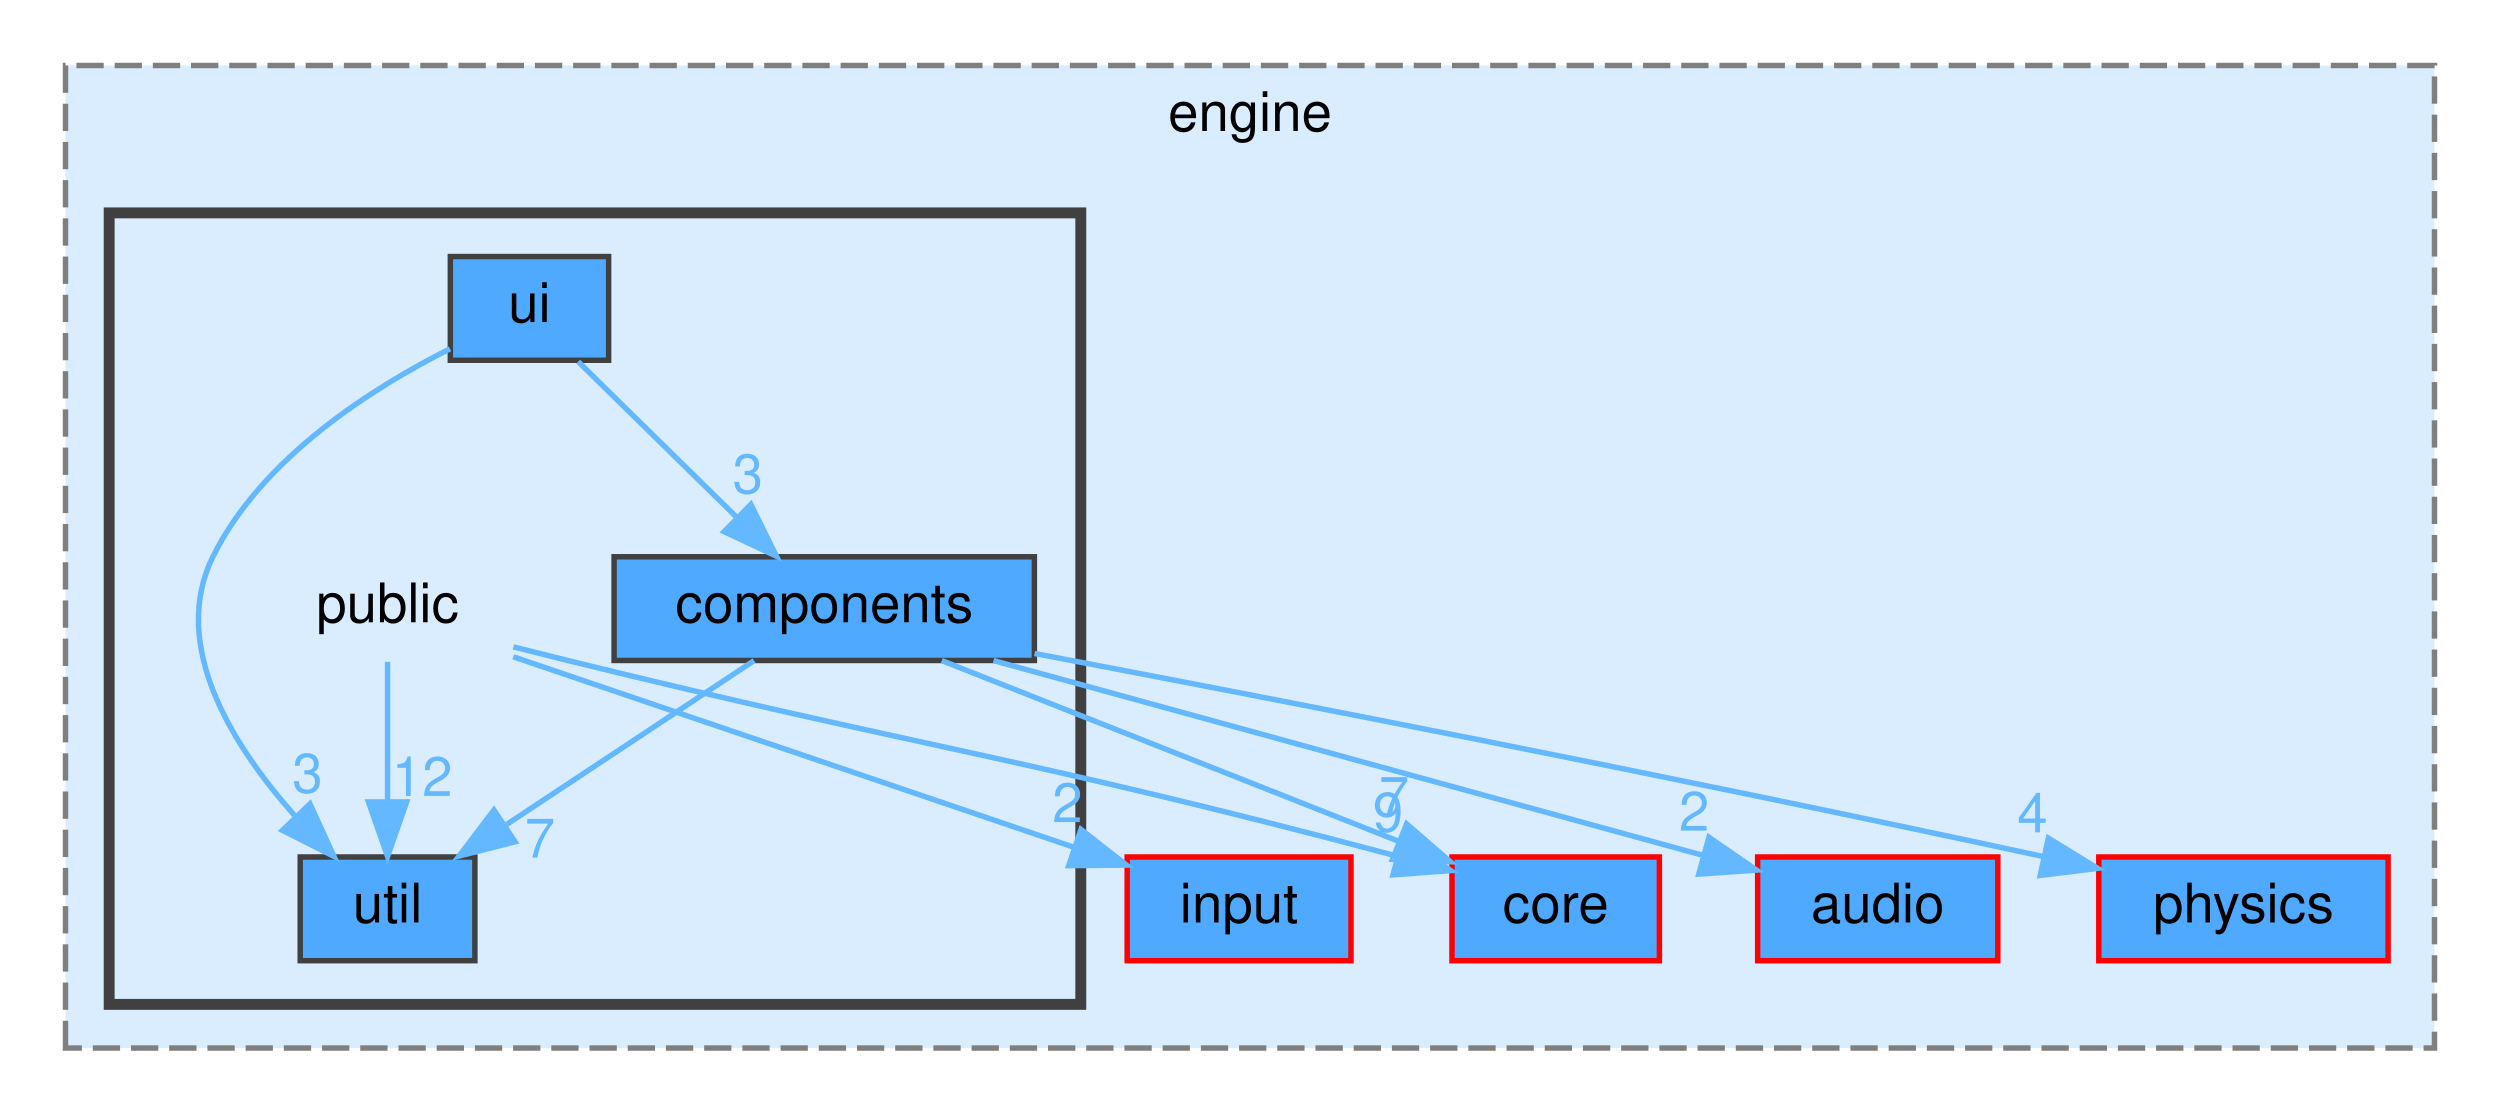
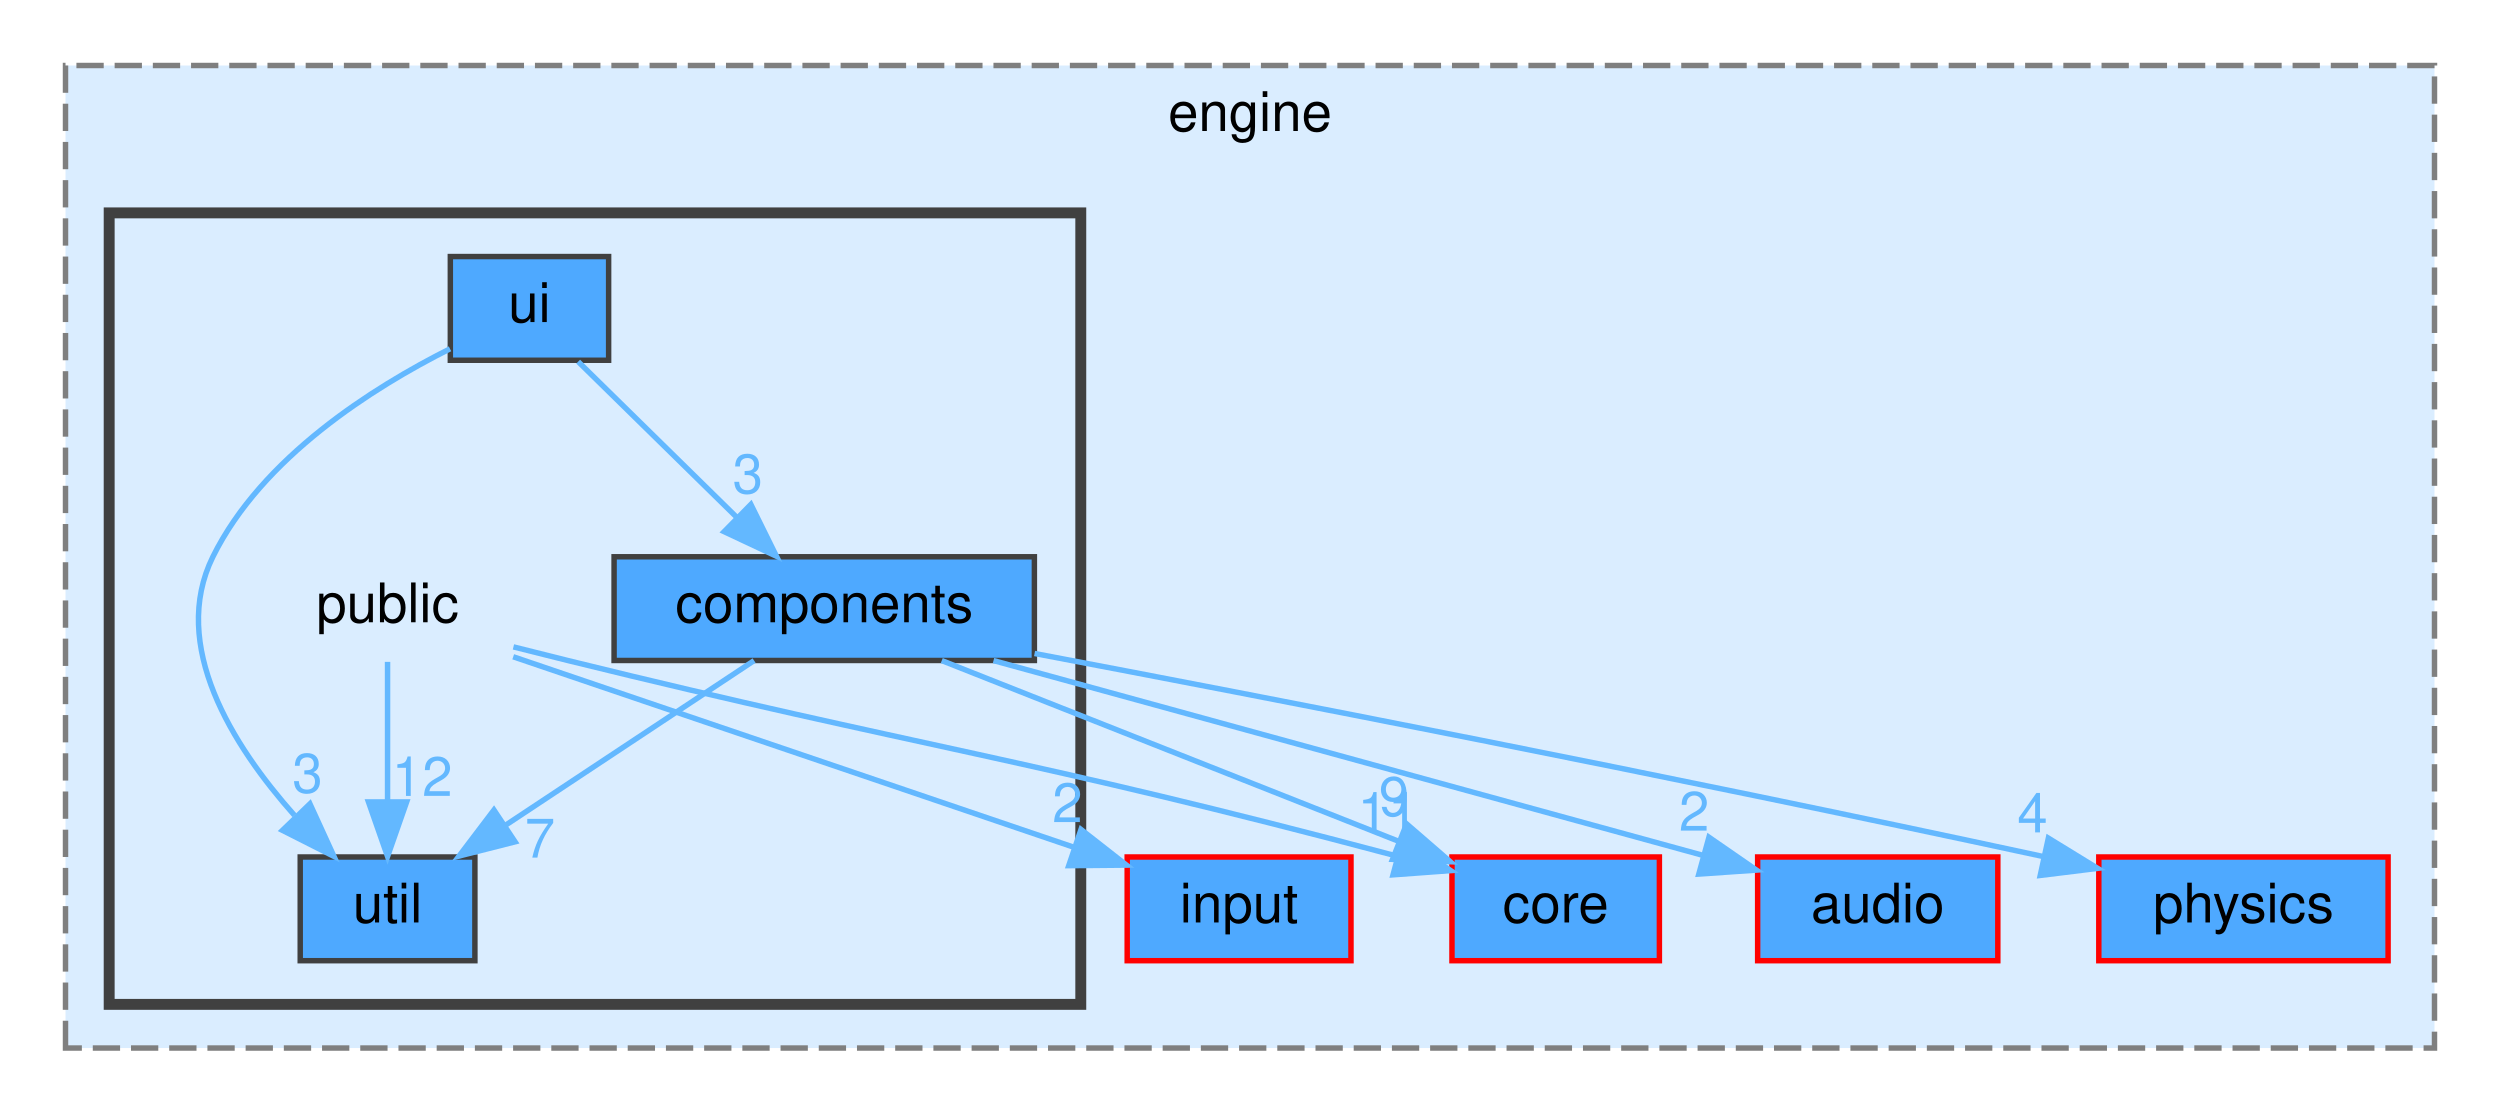
<svg xmlns="http://www.w3.org/2000/svg" xmlns:xlink="http://www.w3.org/1999/xlink" width="458pt" height="204pt" viewBox="0.00 0.00 458.00 204.00">
  <g id="graph0" class="graph" transform="scale(1 1) rotate(0) translate(4 200)">
    <g id="clust1" class="cluster">
      <g id="a_clust1">
        <a xlink:href="dir_a7f531b1c37460085cedd304cb8df01d.html" target="_top" xlink:title="engine">
          <polygon fill="#daedff" stroke="#7f7f7f" stroke-dasharray="5,2" points="8,-8 8,-188 442,-188 442,-8 8,-8" />
          <text text-anchor="middle" x="225" y="-176" font-family="Helvetica,sans-Serif" font-size="10.00">engine</text>
        </a>
      </g>
    </g>
    <g id="clust2" class="cluster">
      <g id="a_clust2">
        <a xlink:href="dir_449e025360b1e0775671965c2105f9c1.html" target="_top">
          <polygon fill="#daedff" stroke="#404040" stroke-width="2" points="16,-16 16,-161 194,-161 194,-16 16,-16" />
        </a>
      </g>
    </g>
    <g id="node1" class="node">
      <g id="a_node1">
        <a xlink:href="dir_507eef3fc303406776132f4dfa1b45c0.html" target="_top" xlink:title="physics">
          <polygon fill="#4ea9ff" stroke="red" points="433.5,-43 380.5,-43 380.5,-24 433.5,-24 433.5,-43" />
          <text text-anchor="middle" x="407" y="-31" font-family="Helvetica,sans-Serif" font-size="10.00">physics</text>
        </a>
      </g>
    </g>
    <g id="node2" class="node">
      <g id="a_node2">
        <a xlink:href="dir_7f643b58e2241519524527f42d96aecd.html" target="_top" xlink:title="core">
          <polygon fill="#4ea9ff" stroke="red" points="300,-43 262,-43 262,-24 300,-24 300,-43" />
          <text text-anchor="middle" x="281" y="-31" font-family="Helvetica,sans-Serif" font-size="10.00">core</text>
        </a>
      </g>
    </g>
    <g id="node3" class="node">
      <g id="a_node3">
        <a xlink:href="dir_9f8aea6aa0d0f8b2278afd3a6ed97649.html" target="_top" xlink:title="audio">
          <polygon fill="#4ea9ff" stroke="red" points="362,-43 318,-43 318,-24 362,-24 362,-43" />
          <text text-anchor="middle" x="340" y="-31" font-family="Helvetica,sans-Serif" font-size="10.00">audio</text>
        </a>
      </g>
    </g>
    <g id="node4" class="node">
      <g id="a_node4">
        <a xlink:href="dir_f77ff83871a8c0c224aa74732336c103.html" target="_top" xlink:title="input">
          <polygon fill="#4ea9ff" stroke="red" points="243.5,-43 202.5,-43 202.5,-24 243.5,-24 243.5,-43" />
          <text text-anchor="middle" x="223" y="-31" font-family="Helvetica,sans-Serif" font-size="10.00">input</text>
        </a>
      </g>
    </g>
    <g id="node5" class="node">
      <text text-anchor="middle" x="67" y="-86" font-family="Helvetica,sans-Serif" font-size="10.00">public</text>
    </g>
    <g id="edge1" class="edge">
      <g id="a_edge1">
        <a xlink:href="dir_000013_000004.html" target="_top">
          <path fill="none" stroke="#63b8ff" d="M90.06,-81.49C93.39,-80.65 96.78,-79.79 100,-79 164.78,-63.04 183.85,-61.29 251.84,-43.18" />
          <polygon fill="#63b8ff" stroke="#63b8ff" points="253.02,-46.49 261.77,-40.51 251.2,-39.73 253.02,-46.49" />
        </a>
      </g>
      <g id="a_edge1-headlabel">
-         <a xlink:href="dir_000013_000004.html" target="_top" xlink:title="9">
-           <text text-anchor="middle" x="250.28" y="-47.66" font-family="Helvetica,sans-Serif" font-size="10.00" fill="#63b8ff">9</text>
+         <a xlink:href="dir_000013_000004.html" target="_top" xlink:title="11">
+           <text text-anchor="middle" x="250.28" y="-47.66" font-family="Helvetica,sans-Serif" font-size="10.00" fill="#63b8ff">11</text>
        </a>
      </g>
    </g>
    <g id="edge3" class="edge">
      <g id="a_edge3">
        <a xlink:href="dir_000013_000009.html" target="_top">
          <path fill="none" stroke="#63b8ff" d="M90.02,-79.68C117.28,-70.42 162.77,-54.96 192.83,-44.75" />
          <polygon fill="#63b8ff" stroke="#63b8ff" points="194.04,-48.04 202.38,-41.51 191.79,-41.41 194.04,-48.04" />
        </a>
      </g>
      <g id="a_edge3-headlabel">
        <a xlink:href="dir_000013_000009.html" target="_top" xlink:title="2">
          <text text-anchor="middle" x="191.55" y="-49.38" font-family="Helvetica,sans-Serif" font-size="10.00" fill="#63b8ff">2</text>
        </a>
      </g>
    </g>
    <g id="node8" class="node">
      <g id="a_node8">
        <a xlink:href="dir_a49164a242c307165c720613e9741f63.html" target="_top" xlink:title="util">
          <polygon fill="#4ea9ff" stroke="#404040" points="83,-43 51,-43 51,-24 83,-24 83,-43" />
          <text text-anchor="middle" x="67" y="-31" font-family="Helvetica,sans-Serif" font-size="10.00">util</text>
        </a>
      </g>
    </g>
    <g id="edge2" class="edge">
      <g id="a_edge2">
        <a xlink:href="dir_000013_000026.html" target="_top">
          <path fill="none" stroke="#63b8ff" d="M67,-78.75C67,-71.8 67,-61.85 67,-53.13" />
          <polygon fill="#63b8ff" stroke="#63b8ff" points="70.5,-53.09 67,-43.09 63.5,-53.09 70.5,-53.09" />
        </a>
      </g>
      <g id="a_edge2-headlabel">
        <a xlink:href="dir_000013_000026.html" target="_top" xlink:title="12">
          <text text-anchor="middle" x="73.34" y="-54.18" font-family="Helvetica,sans-Serif" font-size="10.00" fill="#63b8ff">12</text>
        </a>
      </g>
    </g>
    <g id="node6" class="node">
      <g id="a_node6">
        <a xlink:href="dir_22f028d50d1daeafb0ac763ac6b1fa55.html" target="_top" xlink:title="components">
          <polygon fill="#4ea9ff" stroke="#404040" points="185.5,-98 108.5,-98 108.5,-79 185.5,-79 185.5,-98" />
          <text text-anchor="middle" x="147" y="-86" font-family="Helvetica,sans-Serif" font-size="10.00">components</text>
        </a>
      </g>
    </g>
    <g id="edge4" class="edge">
      <g id="a_edge4">
        <a xlink:href="dir_000003_000012.html" target="_top">
          <path fill="none" stroke="#63b8ff" d="M185.53,-80.28C228.23,-72.18 299.35,-58.41 370.28,-43.09" />
          <polygon fill="#63b8ff" stroke="#63b8ff" points="371.26,-46.46 380.29,-40.92 369.77,-39.62 371.26,-46.46" />
        </a>
      </g>
      <g id="a_edge4-headlabel">
        <a xlink:href="dir_000003_000012.html" target="_top" xlink:title="4">
          <text text-anchor="middle" x="368.35" y="-47.5" font-family="Helvetica,sans-Serif" font-size="10.00" fill="#63b8ff">4</text>
        </a>
      </g>
    </g>
    <g id="edge5" class="edge">
      <g id="a_edge5">
        <a xlink:href="dir_000003_000004.html" target="_top">
          <path fill="none" stroke="#63b8ff" d="M168.53,-78.98C191.26,-69.99 227.2,-55.78 252.32,-45.84" />
          <polygon fill="#63b8ff" stroke="#63b8ff" points="253.69,-49.07 261.7,-42.13 251.11,-42.56 253.69,-49.07" />
        </a>
      </g>
      <g id="a_edge5-headlabel">
-         <a xlink:href="dir_000003_000004.html" target="_top" xlink:title="7">
-           <text text-anchor="middle" x="251.39" y="-50.53" font-family="Helvetica,sans-Serif" font-size="10.00" fill="#63b8ff">7</text>
+         <a xlink:href="dir_000003_000004.html" target="_top" xlink:title="9">
+           <text text-anchor="middle" x="251.39" y="-50.53" font-family="Helvetica,sans-Serif" font-size="10.00" fill="#63b8ff">9</text>
        </a>
      </g>
    </g>
    <g id="edge6" class="edge">
      <g id="a_edge6">
        <a xlink:href="dir_000003_000000.html" target="_top">
          <path fill="none" stroke="#63b8ff" d="M178.01,-78.98C213.6,-69.21 271.7,-53.26 307.79,-43.35" />
          <polygon fill="#63b8ff" stroke="#63b8ff" points="309.08,-46.62 317.79,-40.6 307.22,-39.87 309.08,-46.62" />
        </a>
      </g>
      <g id="a_edge6-headlabel">
        <a xlink:href="dir_000003_000000.html" target="_top" xlink:title="2">
          <text text-anchor="middle" x="306.36" y="-47.81" font-family="Helvetica,sans-Serif" font-size="10.00" fill="#63b8ff">2</text>
        </a>
      </g>
    </g>
    <g id="edge7" class="edge">
      <g id="a_edge7">
        <a xlink:href="dir_000003_000026.html" target="_top">
          <path fill="none" stroke="#63b8ff" d="M134.15,-78.98C121.86,-70.84 103.09,-58.41 88.52,-48.76" />
          <polygon fill="#63b8ff" stroke="#63b8ff" points="90.36,-45.78 80.09,-43.17 86.49,-51.61 90.36,-45.78" />
        </a>
      </g>
      <g id="a_edge7-headlabel">
        <a xlink:href="dir_000003_000026.html" target="_top" xlink:title="7">
          <text text-anchor="middle" x="94.92" y="-42.89" font-family="Helvetica,sans-Serif" font-size="10.00" fill="#63b8ff">7</text>
        </a>
      </g>
    </g>
    <g id="node7" class="node">
      <g id="a_node7">
        <a xlink:href="dir_62c23b049e7aa3f655b4a201e7d0b242.html" target="_top" xlink:title="ui">
          <polygon fill="#4ea9ff" stroke="#404040" points="107.5,-153 78.5,-153 78.5,-134 107.5,-134 107.5,-153" />
          <text text-anchor="middle" x="93" y="-141" font-family="Helvetica,sans-Serif" font-size="10.00">ui</text>
        </a>
      </g>
    </g>
    <g id="edge8" class="edge">
      <g id="a_edge8">
        <a xlink:href="dir_000025_000003.html" target="_top">
          <path fill="none" stroke="#63b8ff" d="M101.92,-133.75C109.78,-126.03 121.43,-114.6 130.92,-105.28" />
          <polygon fill="#63b8ff" stroke="#63b8ff" points="133.56,-107.59 138.25,-98.09 128.66,-102.6 133.56,-107.59" />
        </a>
      </g>
      <g id="a_edge8-headlabel">
        <a xlink:href="dir_000025_000003.html" target="_top" xlink:title="3">
          <text text-anchor="middle" x="132.99" y="-109.64" font-family="Helvetica,sans-Serif" font-size="10.00" fill="#63b8ff">3</text>
        </a>
      </g>
    </g>
    <g id="edge9" class="edge">
      <g id="a_edge9">
        <a xlink:href="dir_000025_000026.html" target="_top">
          <path fill="none" stroke="#63b8ff" d="M78.44,-136.1C64.39,-129.04 43.98,-116.21 35,-98 27.03,-81.83 38.56,-63.45 49.94,-50.64" />
          <polygon fill="#63b8ff" stroke="#63b8ff" points="52.78,-52.74 57.19,-43.1 47.74,-47.88 52.78,-52.74" />
        </a>
      </g>
      <g id="a_edge9-headlabel">
        <a xlink:href="dir_000025_000026.html" target="_top" xlink:title="3">
          <text text-anchor="middle" x="52.33" y="-54.8" font-family="Helvetica,sans-Serif" font-size="10.00" fill="#63b8ff">3</text>
        </a>
      </g>
    </g>
  </g>
</svg>
